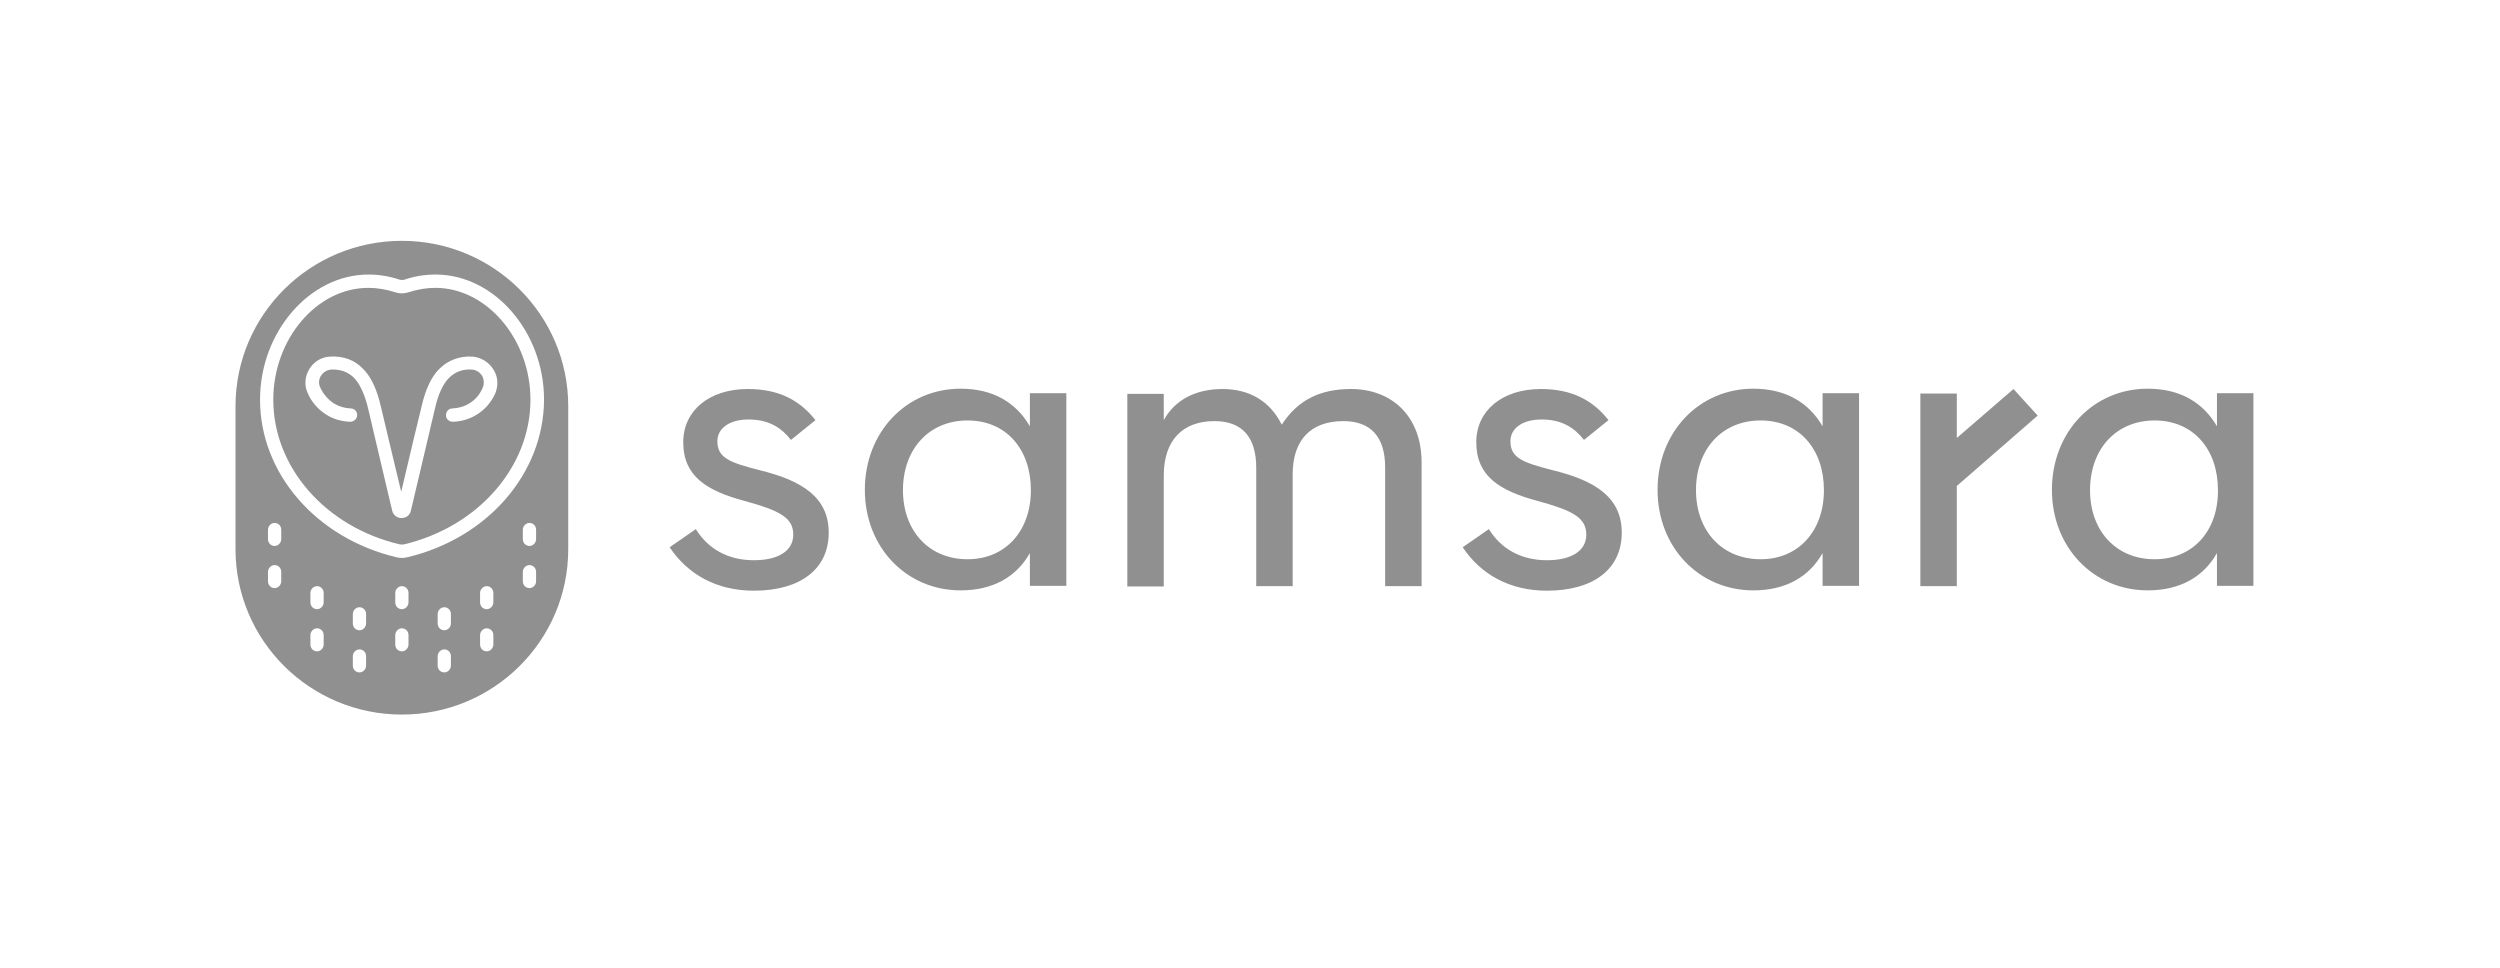
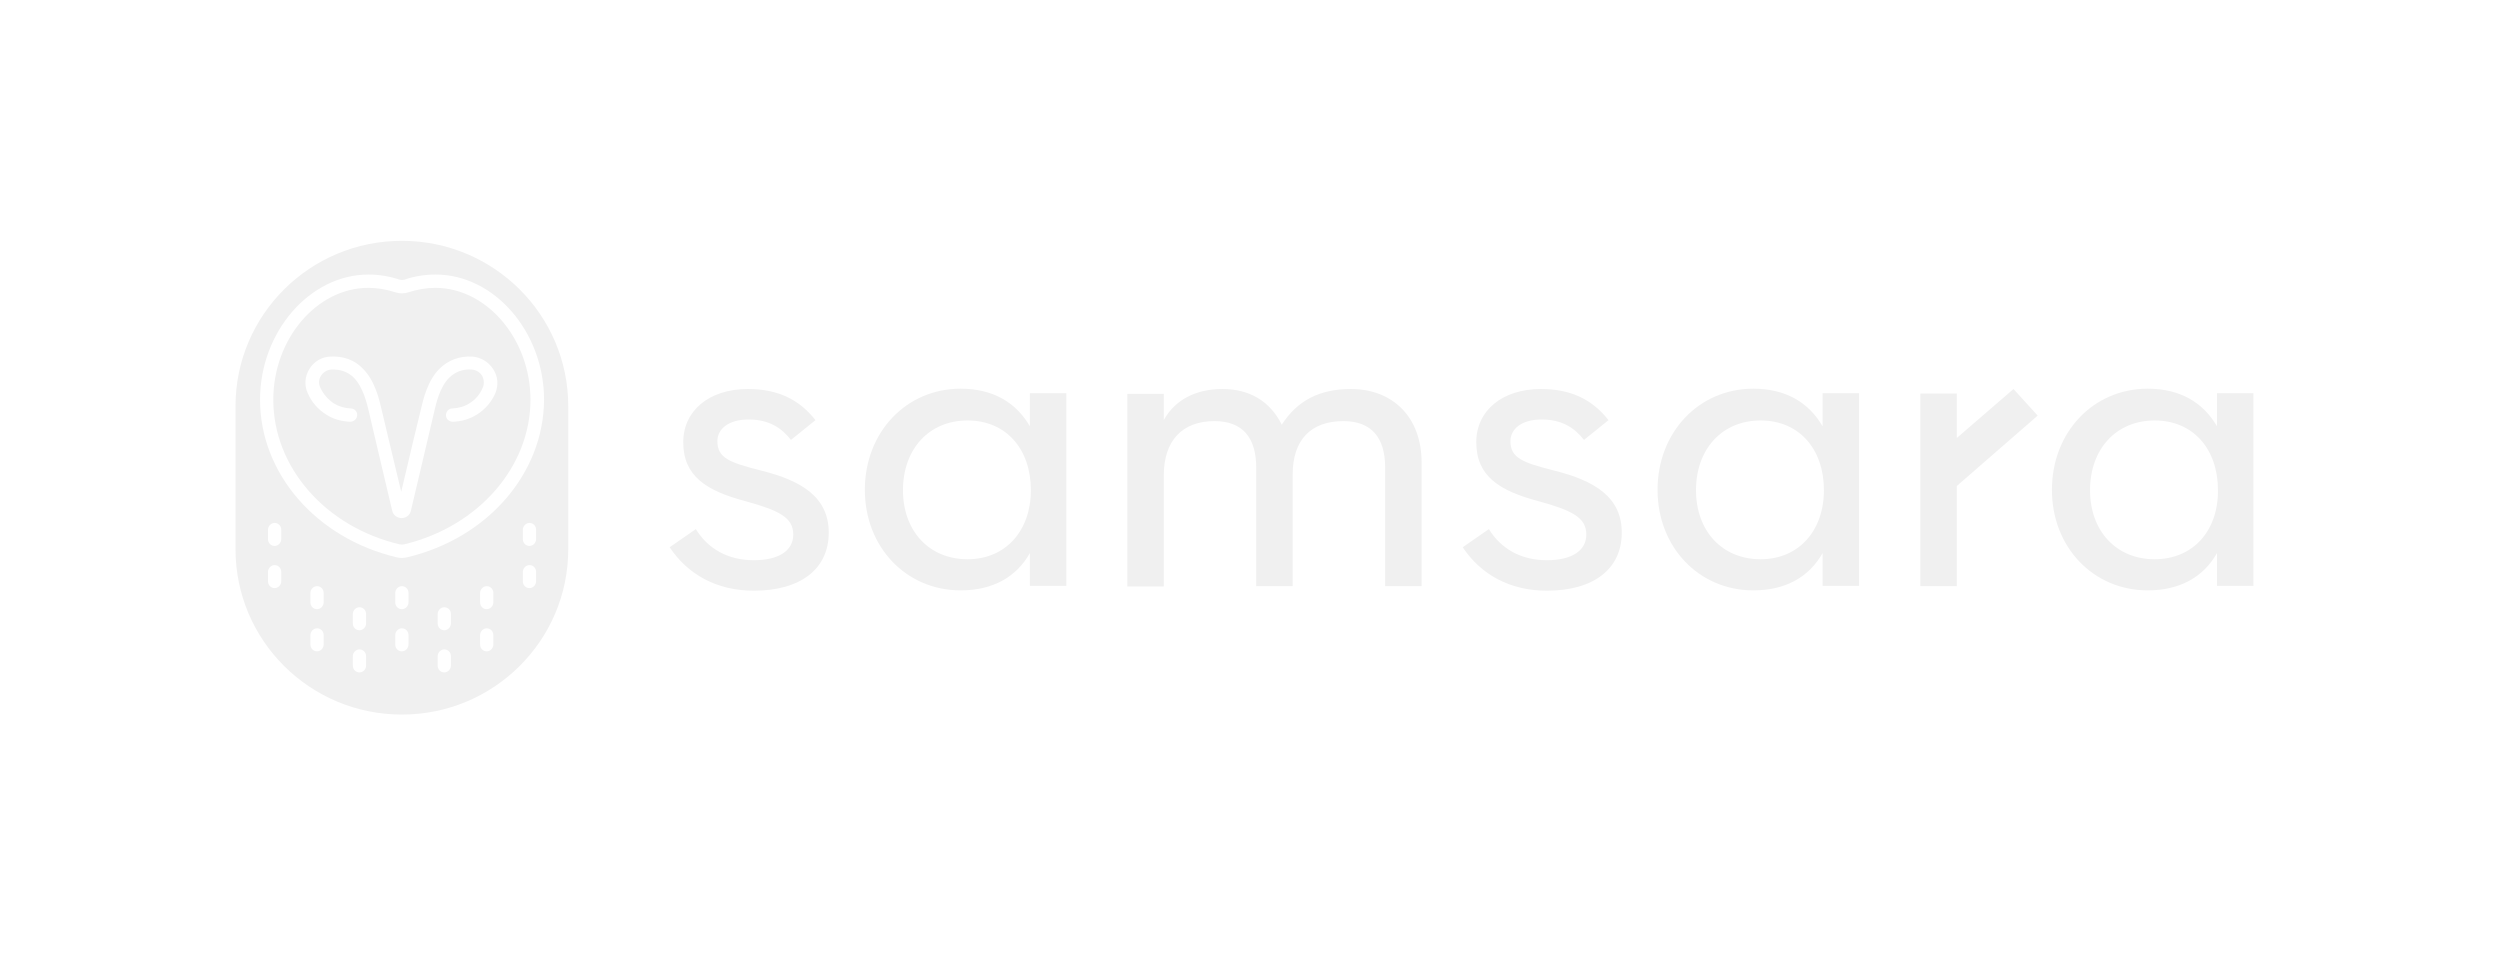
<svg xmlns="http://www.w3.org/2000/svg" width="248" height="96" viewBox="0 0 248 96" fill="none">
-   <path fill-rule="evenodd" clip-rule="evenodd" d="M49.137 39.008C48.742 39.908 48.117 40.616 47.296 41.131C46.572 41.581 45.783 41.806 44.929 41.839C44.567 41.839 44.238 41.581 44.238 41.195C44.238 40.841 44.501 40.52 44.863 40.52C45.487 40.487 46.079 40.327 46.572 40.005C47.164 39.651 47.592 39.136 47.887 38.461C48.052 38.075 48.019 37.657 47.822 37.271C47.592 36.917 47.23 36.692 46.803 36.66C45.915 36.595 45.159 36.885 44.567 37.464C43.614 38.397 43.252 40.069 43.088 40.777C42.956 41.388 41.378 48.014 40.754 50.684C40.655 51.102 40.293 51.392 39.833 51.392C39.406 51.392 39.011 51.102 38.913 50.684L38.682 49.719C37.959 46.696 36.71 41.324 36.578 40.777C36.414 40.069 36.02 38.397 35.099 37.464C34.507 36.885 33.784 36.627 32.864 36.66C32.436 36.692 32.075 36.917 31.844 37.271C31.614 37.625 31.581 38.075 31.779 38.461C32.075 39.104 32.535 39.619 33.094 40.005C33.62 40.327 34.178 40.487 34.803 40.52C35.165 40.52 35.461 40.841 35.428 41.195C35.428 41.549 35.099 41.839 34.737 41.839C33.883 41.806 33.061 41.581 32.37 41.131C31.549 40.616 30.924 39.908 30.529 39.008C30.168 38.236 30.233 37.335 30.694 36.595C31.154 35.855 31.91 35.405 32.765 35.373C34.047 35.309 35.165 35.695 35.987 36.563C37.203 37.753 37.63 39.683 37.828 40.52C37.959 41.034 39.044 45.699 39.8 48.786C40.523 45.699 41.641 41.002 41.773 40.52C41.97 39.683 42.397 37.753 43.614 36.563C44.468 35.727 45.586 35.309 46.835 35.373C47.69 35.437 48.446 35.888 48.907 36.595C49.4 37.303 49.465 38.204 49.137 39.008ZM43.186 28.554C42.299 28.554 41.378 28.715 40.49 29.004C40.096 29.133 39.636 29.133 39.241 29.004C38.354 28.715 37.433 28.554 36.545 28.554C31.417 28.554 27.11 33.636 27.11 39.651C27.11 46.342 32.272 52.261 39.636 53.998C39.8 54.03 39.932 54.03 40.096 53.998C47.46 52.228 52.621 46.31 52.621 39.651C52.621 33.636 48.282 28.554 43.186 28.554Z" fill="#909090" />
-   <path fill-rule="evenodd" clip-rule="evenodd" d="M40.392 55.284C40.228 55.316 40.03 55.349 39.866 55.349C39.669 55.349 39.504 55.316 39.34 55.284C31.351 53.386 25.796 46.953 25.796 39.651C25.796 32.928 30.727 27.235 36.546 27.235C37.565 27.235 38.617 27.396 39.669 27.75C39.8 27.782 39.965 27.782 40.096 27.75C41.115 27.396 42.167 27.235 43.219 27.235C49.038 27.235 53.969 32.928 53.969 39.651C53.937 46.953 48.381 53.386 40.392 55.284ZM53.18 53.483C53.18 53.837 52.885 54.158 52.523 54.158C52.161 54.158 51.865 53.869 51.865 53.483V52.55C51.865 52.196 52.161 51.875 52.523 51.875C52.885 51.875 53.18 52.164 53.18 52.55V53.483ZM53.18 57.665C53.18 58.019 52.885 58.34 52.523 58.34C52.161 58.34 51.865 58.051 51.865 57.665V56.732C51.865 56.378 52.161 56.056 52.523 56.056C52.885 56.056 53.18 56.346 53.18 56.732V57.665ZM48.94 59.755C48.94 60.109 48.644 60.431 48.282 60.431C47.92 60.431 47.624 60.142 47.624 59.755V58.823C47.624 58.469 47.92 58.147 48.282 58.147C48.644 58.147 48.94 58.437 48.94 58.823V59.755ZM48.94 63.937C48.94 64.291 48.644 64.613 48.282 64.613C47.92 64.613 47.624 64.323 47.624 63.937V63.004C47.624 62.651 47.92 62.329 48.282 62.329C48.644 62.329 48.94 62.618 48.94 63.004V63.937ZM44.731 61.846C44.731 62.2 44.436 62.522 44.074 62.522C43.712 62.522 43.416 62.232 43.416 61.846V60.913C43.416 60.56 43.712 60.238 44.074 60.238C44.436 60.238 44.731 60.528 44.731 60.913V61.846ZM44.731 66.028C44.731 66.382 44.436 66.704 44.074 66.704C43.712 66.704 43.416 66.414 43.416 66.028V65.095C43.416 64.741 43.712 64.42 44.074 64.42C44.436 64.42 44.731 64.709 44.731 65.095V66.028ZM40.523 59.755C40.523 60.109 40.228 60.431 39.866 60.431C39.504 60.431 39.209 60.142 39.209 59.755V58.823C39.209 58.469 39.504 58.147 39.866 58.147C40.228 58.147 40.523 58.437 40.523 58.823V59.755ZM40.523 63.937C40.523 64.291 40.228 64.613 39.866 64.613C39.504 64.613 39.209 64.323 39.209 63.937V63.004C39.209 62.651 39.504 62.329 39.866 62.329C40.228 62.329 40.523 62.618 40.523 63.004V63.937ZM36.316 61.846C36.316 62.2 36.02 62.522 35.658 62.522C35.296 62.522 35.001 62.232 35.001 61.846V60.913C35.001 60.56 35.296 60.238 35.658 60.238C36.02 60.238 36.316 60.528 36.316 60.913V61.846ZM36.316 66.028C36.316 66.382 36.02 66.704 35.658 66.704C35.296 66.704 35.001 66.414 35.001 66.028V65.095C35.001 64.741 35.296 64.42 35.658 64.42C36.02 64.42 36.316 64.709 36.316 65.095V66.028ZM32.108 59.755C32.108 60.109 31.812 60.431 31.45 60.431C31.088 60.431 30.793 60.142 30.793 59.755V58.823C30.793 58.469 31.088 58.147 31.45 58.147C31.812 58.147 32.108 58.437 32.108 58.823V59.755ZM32.108 63.937C32.108 64.291 31.812 64.613 31.45 64.613C31.088 64.613 30.793 64.323 30.793 63.937V63.004C30.793 62.651 31.088 62.329 31.45 62.329C31.812 62.329 32.108 62.618 32.108 63.004V63.937ZM27.899 53.483C27.899 53.837 27.604 54.158 27.242 54.158C26.88 54.158 26.584 53.869 26.584 53.483V52.55C26.584 52.196 26.88 51.875 27.242 51.875C27.604 51.875 27.899 52.164 27.899 52.55V53.483ZM27.899 57.665C27.899 58.019 27.604 58.34 27.242 58.34C26.88 58.34 26.584 58.051 26.584 57.665V56.732C26.584 56.378 26.88 56.056 27.242 56.056C27.604 56.056 27.899 56.346 27.899 56.732V57.665ZM39.866 23.89C30.76 23.89 23.363 31.224 23.363 40.295V54.48C23.363 63.551 30.76 70.885 39.866 70.885C48.972 70.885 56.369 63.551 56.369 54.48V40.295C56.369 31.224 48.972 23.89 39.866 23.89Z" fill="#909090" />
-   <path fill-rule="evenodd" clip-rule="evenodd" d="M75.437 46.664C72.412 45.892 71.163 45.441 71.163 43.769C71.163 42.546 72.281 41.614 74.254 41.614C76.259 41.614 77.508 42.418 78.462 43.64L80.894 41.678C79.349 39.716 77.278 38.59 74.188 38.59C70.341 38.59 67.777 40.745 67.777 43.865C67.777 47.243 70.078 48.69 73.958 49.719C77.344 50.652 78.692 51.36 78.692 53.033C78.692 54.609 77.278 55.574 74.779 55.574C72.182 55.574 70.21 54.416 69.026 52.486L66.429 54.287C68.204 56.957 71.065 58.597 74.779 58.597C79.415 58.597 82.209 56.442 82.209 52.84C82.209 49.366 79.612 47.693 75.437 46.664Z" fill="#909090" />
-   <path fill-rule="evenodd" clip-rule="evenodd" d="M95.984 55.477C92.137 55.477 89.573 52.647 89.573 48.626C89.573 44.573 92.137 41.71 95.984 41.71C99.797 41.71 102.263 44.541 102.263 48.626C102.263 52.647 99.764 55.477 95.984 55.477ZM102.164 42.289C100.783 39.909 98.482 38.558 95.293 38.558C89.902 38.558 85.793 42.868 85.793 48.594C85.793 54.287 89.902 58.565 95.293 58.565C98.482 58.565 100.816 57.246 102.164 54.866V58.115H105.78V39.008H102.164V42.289Z" fill="#909090" />
-   <path fill-rule="evenodd" clip-rule="evenodd" d="M134.02 38.59C130.864 38.59 128.694 39.748 127.149 42.128C125.966 39.748 123.895 38.59 121.265 38.59C118.602 38.59 116.531 39.684 115.446 41.678V39.072H111.83V58.179H115.446V47.178C115.446 43.704 117.287 41.774 120.476 41.774C123.27 41.774 124.618 43.415 124.618 46.406V58.147H128.234V47.05C128.234 43.672 130.009 41.774 133.264 41.774C135.993 41.774 137.406 43.35 137.406 46.374V58.147H141.023V45.956C141.055 41.324 138.097 38.59 134.02 38.59Z" fill="#909090" />
-   <path fill-rule="evenodd" clip-rule="evenodd" d="M154.106 46.664C151.082 45.892 149.833 45.441 149.833 43.769C149.833 42.546 150.95 41.614 152.923 41.614C154.928 41.614 156.178 42.418 157.131 43.64L159.564 41.678C158.019 39.716 155.947 38.59 152.857 38.59C149.011 38.59 146.446 40.745 146.446 43.865C146.446 47.243 148.748 48.69 152.627 49.719C156.013 50.652 157.361 51.36 157.361 53.033C157.361 54.609 155.947 55.574 153.449 55.574C150.852 55.574 148.879 54.416 147.696 52.486L145.099 54.287C146.874 56.957 149.734 58.597 153.449 58.597C158.084 58.597 160.879 56.442 160.879 52.84C160.879 49.366 158.282 47.693 154.106 46.664Z" fill="#909090" />
-   <path fill-rule="evenodd" clip-rule="evenodd" d="M174.654 55.477C170.807 55.477 168.243 52.647 168.243 48.626C168.243 44.573 170.807 41.71 174.654 41.71C178.467 41.71 180.933 44.541 180.933 48.626C180.933 52.647 178.434 55.477 174.654 55.477ZM180.801 42.289C179.421 39.909 177.119 38.558 173.931 38.558C168.539 38.558 164.43 42.868 164.43 48.594C164.43 54.287 168.539 58.565 173.931 58.565C177.119 58.565 179.454 57.246 180.801 54.866V58.115H184.418V39.008H180.801V42.289Z" fill="#909090" />
-   <path fill-rule="evenodd" clip-rule="evenodd" d="M213.742 55.477C209.896 55.477 207.331 52.647 207.331 48.626C207.331 44.573 209.896 41.71 213.742 41.71C217.556 41.71 220.021 44.541 220.021 48.626C220.054 52.647 217.556 55.477 213.742 55.477ZM219.923 39.04V42.289C218.542 39.909 216.241 38.558 213.052 38.558C207.66 38.558 203.551 42.868 203.551 48.594C203.551 54.287 207.66 58.565 213.052 58.565C216.241 58.565 218.575 57.246 219.923 54.866V58.115H223.539V39.008H219.923V39.04Z" fill="#909090" />
-   <path fill-rule="evenodd" clip-rule="evenodd" d="M194.115 43.447V39.04H190.499V58.147H194.115V48.208L202.137 41.227L199.737 38.59L194.115 43.447Z" fill="#909090" />
+   <path fill-rule="evenodd" clip-rule="evenodd" d="M49.138 39.008C48.743 39.908 48.118 40.616 47.297 41.131C46.573 41.581 45.784 41.806 44.93 41.839C44.568 41.839 44.239 41.581 44.239 41.195C44.239 40.841 44.502 40.52 44.864 40.52C45.489 40.487 46.08 40.327 46.573 40.005C47.165 39.651 47.593 39.136 47.888 38.461C48.053 38.075 48.02 37.657 47.823 37.271C47.593 36.917 47.231 36.692 46.803 36.66C45.916 36.595 45.16 36.885 44.568 37.464C43.615 38.397 43.253 40.069 43.089 40.777C42.957 41.388 41.379 48.014 40.755 50.684C40.656 51.102 40.294 51.392 39.834 51.392C39.407 51.392 39.012 51.102 38.913 50.684L38.683 49.719C37.96 46.696 36.711 41.324 36.579 40.777C36.415 40.069 36.02 38.397 35.1 37.464C34.508 36.885 33.785 36.627 32.864 36.66C32.437 36.692 32.075 36.917 31.845 37.271C31.615 37.625 31.582 38.075 31.78 38.461C32.075 39.104 32.536 39.619 33.095 40.005C33.621 40.327 34.179 40.487 34.804 40.52C35.166 40.52 35.462 40.841 35.429 41.195C35.429 41.549 35.1 41.839 34.738 41.839C33.884 41.806 33.062 41.581 32.371 41.131C31.549 40.616 30.925 39.908 30.53 39.008C30.169 38.236 30.235 37.335 30.695 36.595C31.155 35.855 31.911 35.405 32.766 35.373C34.048 35.309 35.166 35.695 35.988 36.563C37.204 37.753 37.631 39.683 37.829 40.52C37.96 41.034 39.045 45.699 39.801 48.786C40.524 45.699 41.642 41.002 41.774 40.52C41.971 39.683 42.398 37.753 43.615 36.563C44.469 35.727 45.587 35.309 46.836 35.373C47.691 35.437 48.447 35.888 48.907 36.595C49.401 37.303 49.466 38.204 49.138 39.008ZM43.187 28.554C42.3 28.554 41.379 28.715 40.492 29.004C40.097 29.133 39.637 29.133 39.242 29.004C38.355 28.715 37.434 28.554 36.547 28.554C31.418 28.554 27.111 33.636 27.111 39.651C27.111 46.342 32.273 52.261 39.637 53.998C39.801 54.03 39.933 54.03 40.097 53.998C47.461 52.228 52.622 46.31 52.622 39.651C52.622 33.636 48.283 28.554 43.187 28.554Z" fill="#F0F0F0" />
+   <path fill-rule="evenodd" clip-rule="evenodd" d="M40.392 55.284C40.228 55.316 40.031 55.349 39.867 55.349C39.669 55.349 39.505 55.316 39.34 55.284C31.352 53.386 25.796 46.953 25.796 39.651C25.796 32.928 30.727 27.235 36.546 27.235C37.565 27.235 38.617 27.396 39.669 27.75C39.801 27.782 39.965 27.782 40.097 27.75C41.116 27.396 42.168 27.235 43.22 27.235C49.039 27.235 53.97 32.928 53.97 39.651C53.937 46.953 48.381 53.386 40.392 55.284ZM53.181 53.483C53.181 53.837 52.885 54.158 52.523 54.158C52.162 54.158 51.866 53.869 51.866 53.483V52.55C51.866 52.196 52.162 51.875 52.523 51.875C52.885 51.875 53.181 52.164 53.181 52.55V53.483ZM53.181 57.665C53.181 58.019 52.885 58.34 52.523 58.34C52.162 58.34 51.866 58.051 51.866 57.665V56.732C51.866 56.378 52.162 56.056 52.523 56.056C52.885 56.056 53.181 56.346 53.181 56.732V57.665ZM48.94 59.755C48.94 60.109 48.644 60.431 48.282 60.431C47.921 60.431 47.625 60.142 47.625 59.755V58.823C47.625 58.469 47.921 58.147 48.282 58.147C48.644 58.147 48.94 58.437 48.94 58.823V59.755ZM48.94 63.937C48.94 64.291 48.644 64.613 48.282 64.613C47.921 64.613 47.625 64.323 47.625 63.937V63.004C47.625 62.651 47.921 62.329 48.282 62.329C48.644 62.329 48.94 62.618 48.94 63.004V63.937ZM44.732 61.846C44.732 62.2 44.436 62.522 44.075 62.522C43.713 62.522 43.417 62.232 43.417 61.846V60.913C43.417 60.56 43.713 60.238 44.075 60.238C44.436 60.238 44.732 60.528 44.732 60.913V61.846ZM44.732 66.028C44.732 66.382 44.436 66.704 44.075 66.704C43.713 66.704 43.417 66.414 43.417 66.028V65.095C43.417 64.741 43.713 64.42 44.075 64.42C44.436 64.42 44.732 64.709 44.732 65.095V66.028ZM40.524 59.755C40.524 60.109 40.228 60.431 39.867 60.431C39.505 60.431 39.209 60.142 39.209 59.755V58.823C39.209 58.469 39.505 58.147 39.867 58.147C40.228 58.147 40.524 58.437 40.524 58.823V59.755ZM40.524 63.937C40.524 64.291 40.228 64.613 39.867 64.613C39.505 64.613 39.209 64.323 39.209 63.937V63.004C39.209 62.651 39.505 62.329 39.867 62.329C40.228 62.329 40.524 62.618 40.524 63.004V63.937ZM36.316 61.846C36.316 62.2 36.02 62.522 35.658 62.522C35.297 62.522 35.001 62.232 35.001 61.846V60.913C35.001 60.56 35.297 60.238 35.658 60.238C36.02 60.238 36.316 60.528 36.316 60.913V61.846ZM36.316 66.028C36.316 66.382 36.02 66.704 35.658 66.704C35.297 66.704 35.001 66.414 35.001 66.028V65.095C35.001 64.741 35.297 64.42 35.658 64.42C36.02 64.42 36.316 64.709 36.316 65.095V66.028ZM32.108 59.755C32.108 60.109 31.812 60.431 31.451 60.431C31.089 60.431 30.793 60.142 30.793 59.755V58.823C30.793 58.469 31.089 58.147 31.451 58.147C31.812 58.147 32.108 58.437 32.108 58.823V59.755ZM32.108 63.937C32.108 64.291 31.812 64.613 31.451 64.613C31.089 64.613 30.793 64.323 30.793 63.937V63.004C30.793 62.651 31.089 62.329 31.451 62.329C31.812 62.329 32.108 62.618 32.108 63.004V63.937ZM27.9 53.483C27.9 53.837 27.604 54.158 27.242 54.158C26.881 54.158 26.585 53.869 26.585 53.483V52.55C26.585 52.196 26.881 51.875 27.242 51.875C27.604 51.875 27.9 52.164 27.9 52.55V53.483ZM27.9 57.665C27.9 58.019 27.604 58.34 27.242 58.34C26.881 58.34 26.585 58.051 26.585 57.665V56.732C26.585 56.378 26.881 56.056 27.242 56.056C27.604 56.056 27.9 56.346 27.9 56.732V57.665ZM39.867 23.89C30.76 23.89 23.363 31.224 23.363 40.295V54.48C23.363 63.551 30.76 70.885 39.867 70.885C48.973 70.885 56.37 63.551 56.37 54.48V40.295C56.37 31.224 48.973 23.89 39.867 23.89Z" fill="#F0F0F0" />
+   <path fill-rule="evenodd" clip-rule="evenodd" d="M75.437 46.664C72.413 45.892 71.164 45.441 71.164 43.769C71.164 42.546 72.281 41.614 74.254 41.614C76.259 41.614 77.509 42.418 78.462 43.64L80.895 41.678C79.35 39.716 77.278 38.59 74.188 38.59C70.342 38.59 67.778 40.745 67.778 43.865C67.778 47.243 70.079 48.69 73.958 49.719C77.344 50.652 78.692 51.36 78.692 53.033C78.692 54.609 77.278 55.574 74.78 55.574C72.183 55.574 70.21 54.416 69.027 52.486L66.43 54.287C68.205 56.957 71.065 58.597 74.78 58.597C79.415 58.597 82.21 56.442 82.21 52.84C82.21 49.366 79.613 47.693 75.437 46.664Z" fill="#F0F0F0" />
+   <path fill-rule="evenodd" clip-rule="evenodd" d="M95.984 55.477C92.138 55.477 89.574 52.647 89.574 48.626C89.574 44.573 92.138 41.71 95.984 41.71C99.798 41.71 102.263 44.541 102.263 48.626C102.263 52.647 99.765 55.477 95.984 55.477ZM102.165 42.289C100.784 39.909 98.483 38.558 95.294 38.558C89.902 38.558 85.793 42.868 85.793 48.594C85.793 54.287 89.902 58.565 95.294 58.565C98.483 58.565 100.817 57.246 102.165 54.866V58.115H105.781V39.008H102.165V42.289Z" fill="#F0F0F0" />
+   <path fill-rule="evenodd" clip-rule="evenodd" d="M134.021 38.59C130.865 38.59 128.695 39.748 127.15 42.128C125.966 39.748 123.895 38.59 121.265 38.59C118.602 38.59 116.531 39.684 115.446 41.678V39.072H111.83V58.179H115.446V47.178C115.446 43.704 117.287 41.774 120.476 41.774C123.271 41.774 124.618 43.415 124.618 46.406V58.147H128.235V47.05C128.235 43.672 130.01 41.774 133.265 41.774C135.993 41.774 137.407 43.35 137.407 46.374V58.147H141.023V45.956C141.056 41.324 138.097 38.59 134.021 38.59Z" fill="#F0F0F0" />
+   <path fill-rule="evenodd" clip-rule="evenodd" d="M154.107 46.664C151.083 45.892 149.834 45.441 149.834 43.769C149.834 42.546 150.951 41.614 152.924 41.614C154.929 41.614 156.178 42.418 157.132 43.64L159.565 41.678C158.019 39.716 155.948 38.59 152.858 38.59C149.012 38.59 146.447 40.745 146.447 43.865C146.447 47.243 148.749 48.69 152.628 49.719C156.014 50.652 157.362 51.36 157.362 53.033C157.362 54.609 155.948 55.574 153.45 55.574C150.853 55.574 148.88 54.416 147.697 52.486L145.1 54.287C146.875 56.957 149.735 58.597 153.45 58.597C158.085 58.597 160.88 56.442 160.88 52.84C160.88 49.366 158.282 47.693 154.107 46.664Z" fill="#F0F0F0" />
+   <path fill-rule="evenodd" clip-rule="evenodd" d="M174.654 55.477C170.807 55.477 168.243 52.647 168.243 48.626C168.243 44.573 170.807 41.71 174.654 41.71C178.467 41.71 180.933 44.541 180.933 48.626C180.933 52.647 178.434 55.477 174.654 55.477ZM180.801 42.289C179.421 39.909 177.119 38.558 173.931 38.558C168.539 38.558 164.43 42.868 164.43 48.594C164.43 54.287 168.539 58.565 173.931 58.565C177.119 58.565 179.454 57.246 180.801 54.866V58.115H184.418V39.008H180.801V42.289Z" fill="#F0F0F0" />
+   <path fill-rule="evenodd" clip-rule="evenodd" d="M213.743 55.477C209.897 55.477 207.332 52.647 207.332 48.626C207.332 44.573 209.897 41.71 213.743 41.71C217.557 41.71 220.022 44.541 220.022 48.626C220.055 52.647 217.557 55.477 213.743 55.477ZM219.924 39.04V42.289C218.543 39.909 216.242 38.558 213.053 38.558C207.661 38.558 203.552 42.868 203.552 48.594C203.552 54.287 207.661 58.565 213.053 58.565C216.242 58.565 218.576 57.246 219.924 54.866V58.115H223.54V39.008H219.924V39.04Z" fill="#F0F0F0" />
+   <path fill-rule="evenodd" clip-rule="evenodd" d="M194.116 43.447V39.04H190.5V58.147H194.116V48.208L202.138 41.227L199.738 38.59L194.116 43.447Z" fill="#F0F0F0" />
</svg>
